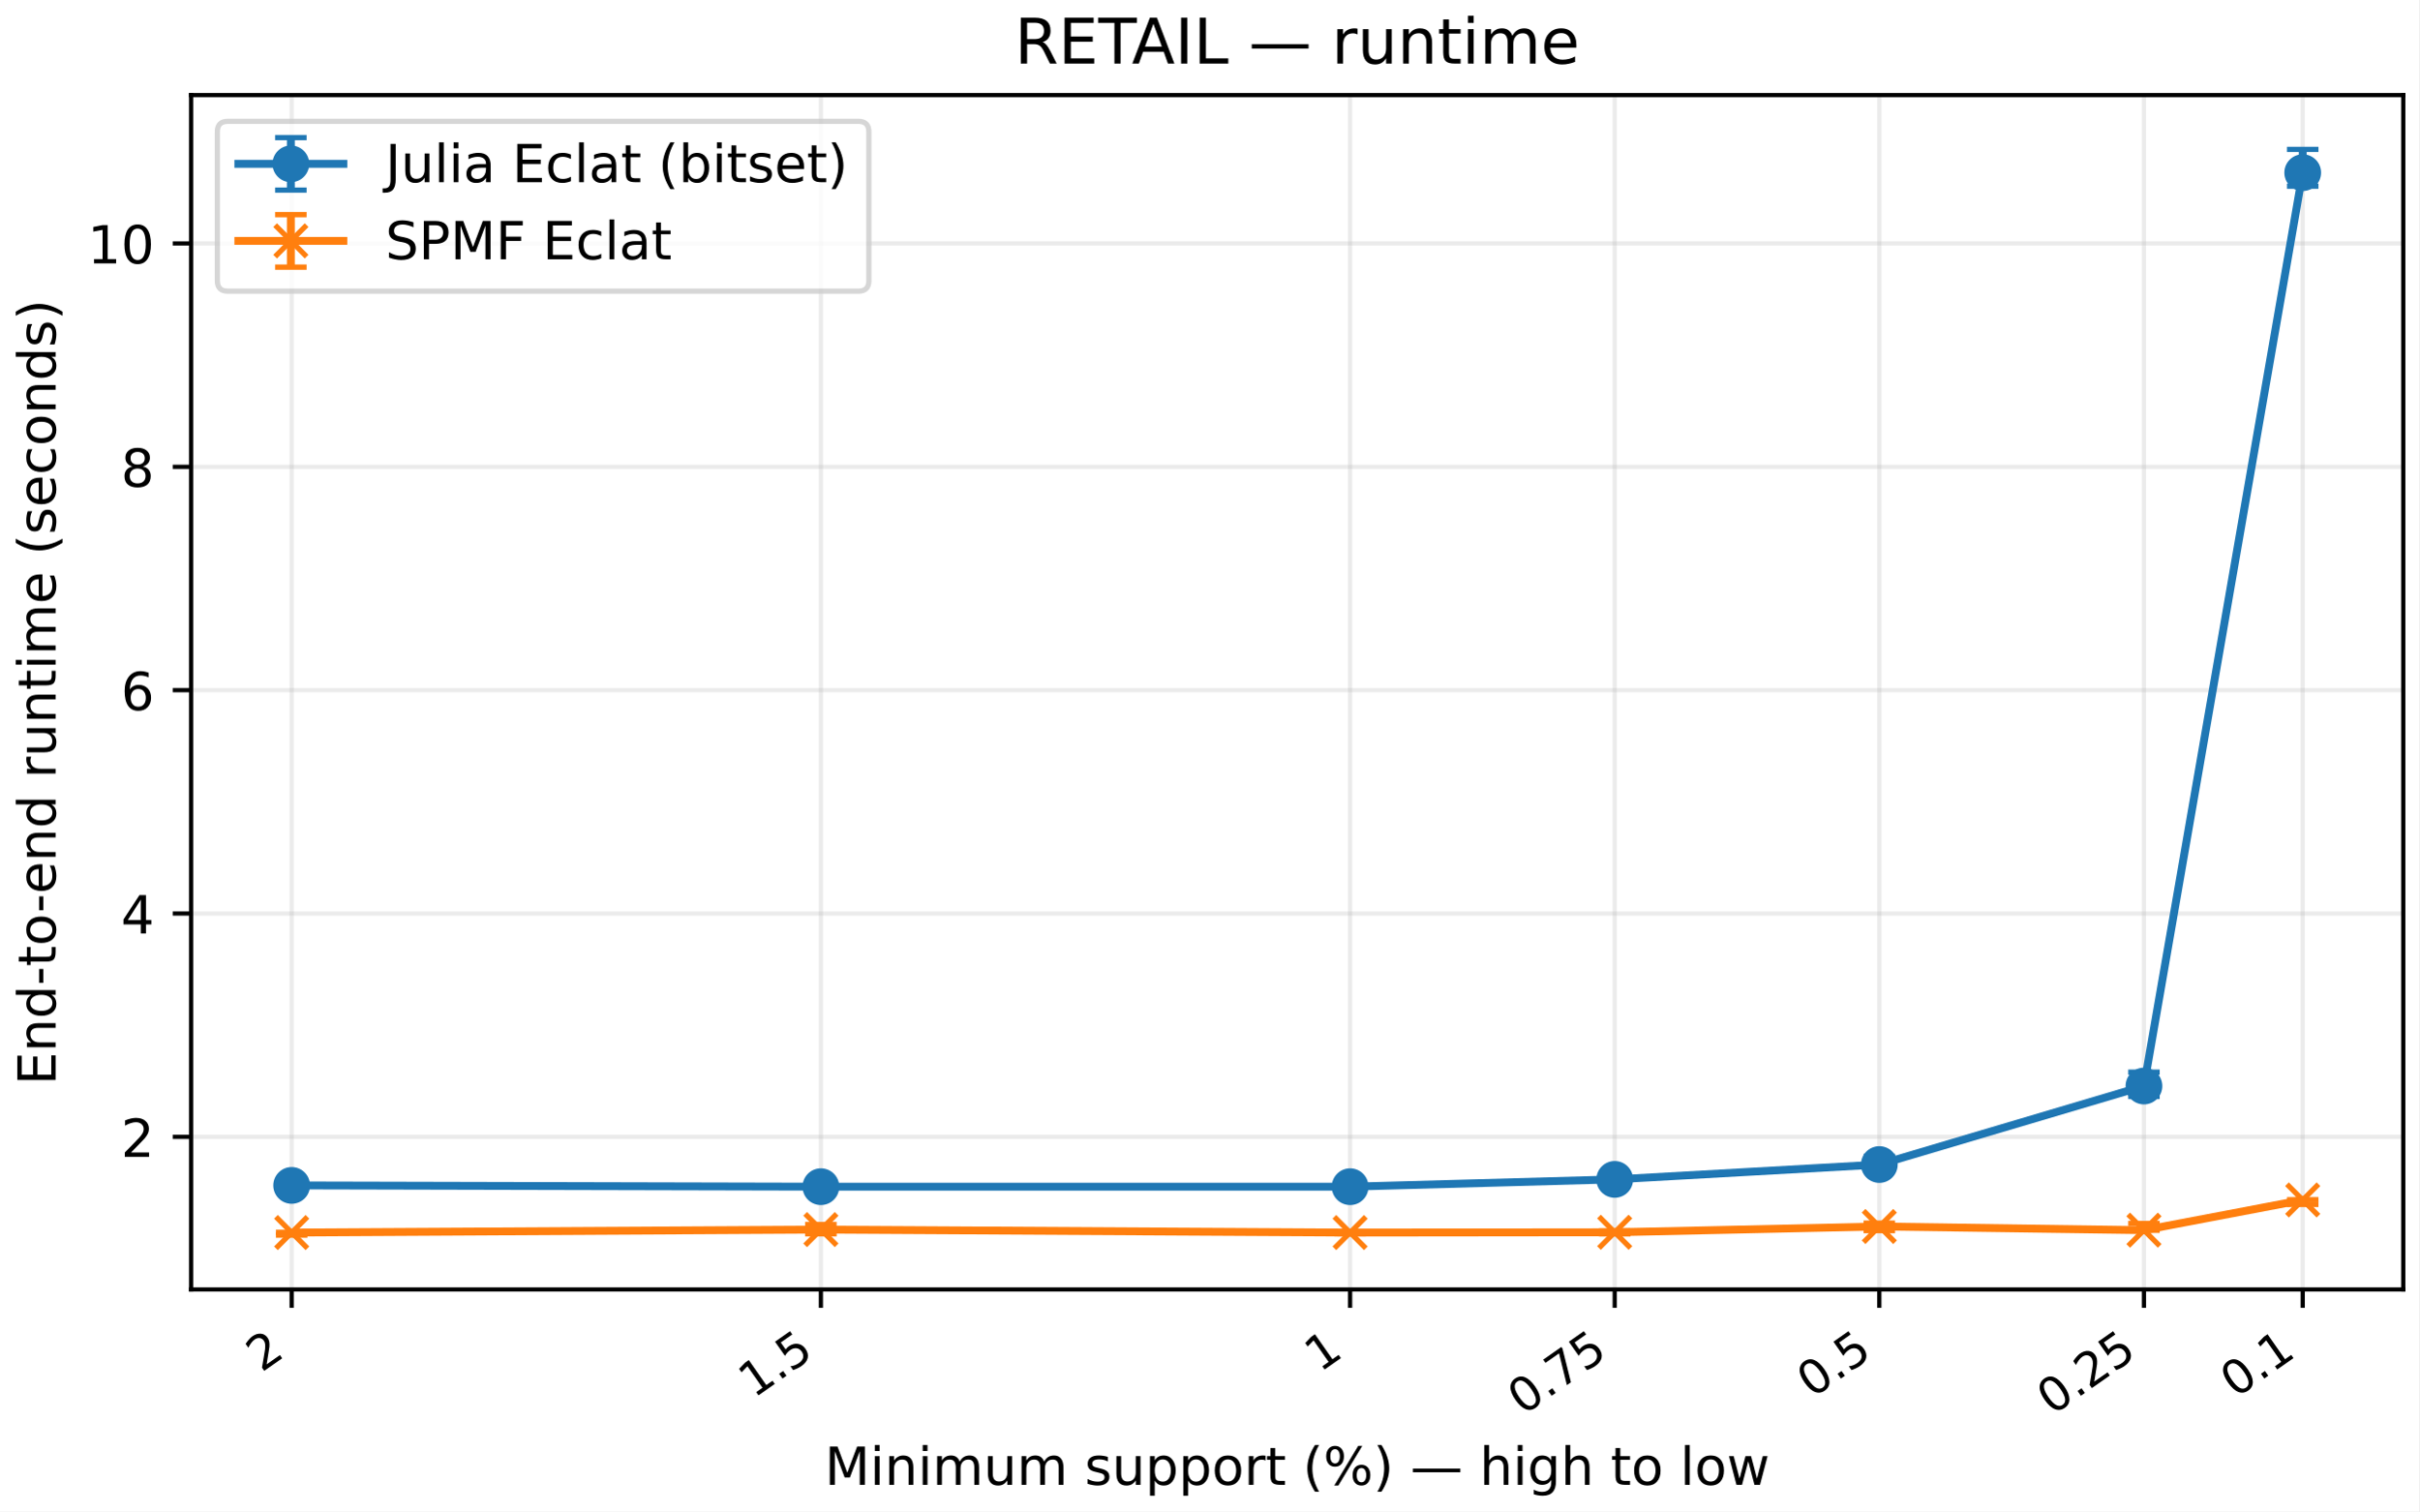
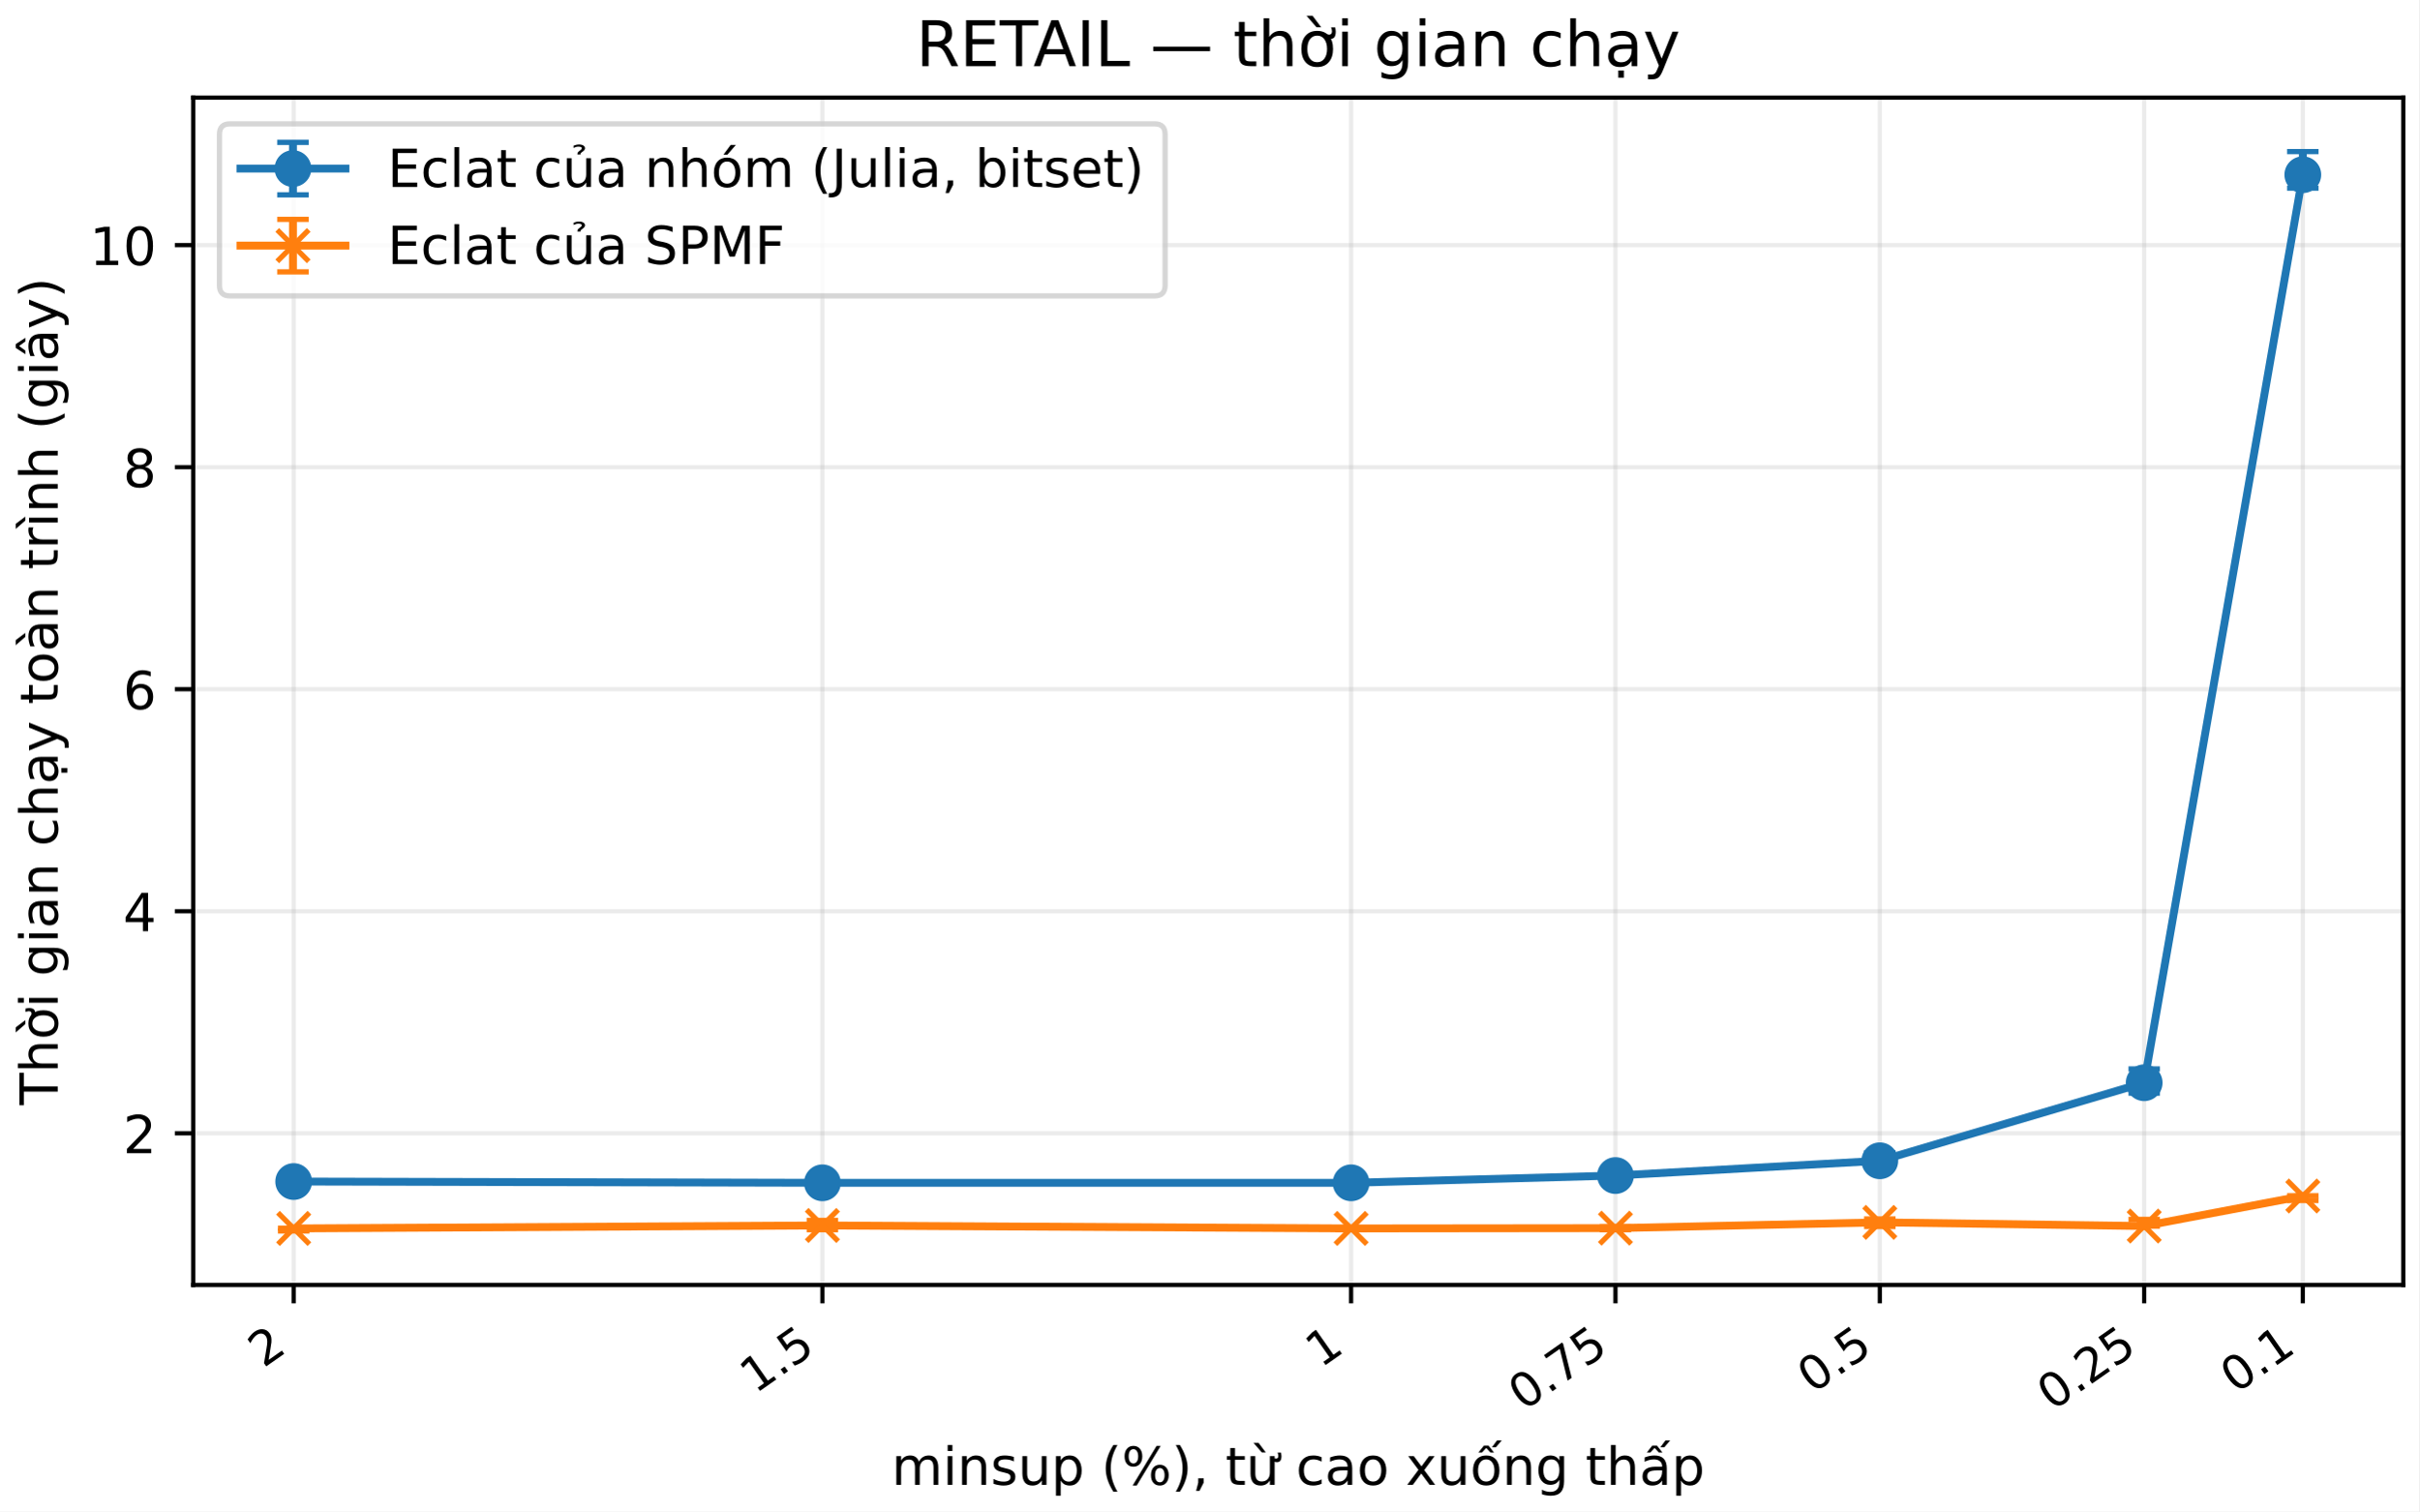
<svg xmlns="http://www.w3.org/2000/svg" xmlns:xlink="http://www.w3.org/1999/xlink" width="460.8pt" height="288pt" viewBox="0 0 460.8 288" version="1.1">
  <defs>
    <style type="text/css">*{stroke-linejoin: round; stroke-linecap: butt}</style>
  </defs>
  <g id="figure_1">
    <g id="patch_1">
      <path d="M 0 288  L 460.8 288  L 460.8 0  L 0 0  z " style="fill: #ffffff" />
    </g>
    <g id="axes_1">
      <g id="patch_2">
-         <path d="M 36.403 245.693  L 457.8 245.693  L 457.8 18.118  L 36.403 18.118  z " style="fill: #ffffff" />
+         <path d="M 36.803 244.84  L 457.8 244.84  L 457.8 18.598  L 36.803 18.598  z " style="fill: #ffffff" />
      </g>
      <g id="matplotlib.axis_1">
        <g id="xtick_1">
          <g id="line2d_1">
-             <path d="M 55.558 245.693  L 55.558 18.118  " clip-path="url(#pd5a21014bc)" style="fill: none; stroke: #b0b0b0; stroke-opacity: 0.25; stroke-width: 0.8; stroke-linecap: square" />
+             <path d="M 55.94 244.84  L 55.94 18.598  " clip-path="url(#p102e1922f5)" style="fill: none; stroke: #b0b0b0; stroke-opacity: 0.25; stroke-width: 0.8; stroke-linecap: square" />
          </g>
          <g id="line2d_2">
            <defs>
-               <path id="m4d11b94f3e" d="M 0 0  L 0 3.5  " style="stroke: #000000; stroke-width: 0.8" />
+               <path id="m21fa4850e8" d="M 0 0  L 0 3.5  " style="stroke: #000000; stroke-width: 0.8" />
            </defs>
            <g>
-               <use xlink:href="#m4d11b94f3e" x="55.558" y="245.693" style="stroke: #000000; stroke-width: 0.8" />
+               <use xlink:href="#m21fa4850e8" x="55.94" y="244.84" style="stroke: #000000; stroke-width: 0.8" />
            </g>
          </g>
          <g id="text_1">
-             <text style="font-size: 9px; font-family: 'DejaVu Sans', 'Bitstream Vera Sans', 'Computer Modern Sans Serif', 'Lucida Grande', 'Verdana', 'Geneva', 'Lucid', 'Arial', 'Helvetica', 'Avant Garde', sans-serif" transform="translate(49.7935 261.5789) rotate(-35)">2</text>
+             <text style="font-size: 9px; font-family: 'DejaVu Sans', 'Bitstream Vera Sans', 'Computer Modern Sans Serif', 'Lucida Grande', 'Verdana', 'Geneva', 'Lucid', 'Arial', 'Helvetica', 'Avant Garde', sans-serif" transform="translate(50.17532 260.7258) rotate(-35)">2</text>
          </g>
        </g>
        <g id="xtick_2">
          <g id="line2d_3">
-             <path d="M 156.37 245.693  L 156.37 18.118  " clip-path="url(#pd5a21014bc)" style="fill: none; stroke: #b0b0b0; stroke-opacity: 0.25; stroke-width: 0.8; stroke-linecap: square" />
+             <path d="M 156.656 244.84  L 156.656 18.598  " clip-path="url(#p102e1922f5)" style="fill: none; stroke: #b0b0b0; stroke-opacity: 0.25; stroke-width: 0.8; stroke-linecap: square" />
          </g>
          <g id="line2d_4">
            <g>
-               <use xlink:href="#m4d11b94f3e" x="156.37" y="245.693" style="stroke: #000000; stroke-width: 0.8" />
+               <use xlink:href="#m21fa4850e8" x="156.656" y="244.84" style="stroke: #000000; stroke-width: 0.8" />
            </g>
          </g>
          <g id="text_2">
-             <text style="font-size: 9px; font-family: 'DejaVu Sans', 'Bitstream Vera Sans', 'Computer Modern Sans Serif', 'Lucida Grande', 'Verdana', 'Geneva', 'Lucid', 'Arial', 'Helvetica', 'Avant Garde', sans-serif" transform="translate(143.5723 266.504) rotate(-35)">1.5</text>
+             <text style="font-size: 9px; font-family: 'DejaVu Sans', 'Bitstream Vera Sans', 'Computer Modern Sans Serif', 'Lucida Grande', 'Verdana', 'Geneva', 'Lucid', 'Arial', 'Helvetica', 'Avant Garde', sans-serif" transform="translate(143.8585 265.6508) rotate(-35)">1.5</text>
          </g>
        </g>
        <g id="xtick_3">
          <g id="line2d_5">
-             <path d="M 257.183 245.693  L 257.183 18.118  " clip-path="url(#pd5a21014bc)" style="fill: none; stroke: #b0b0b0; stroke-opacity: 0.25; stroke-width: 0.8; stroke-linecap: square" />
+             <path d="M 257.373 244.84  L 257.373 18.598  " clip-path="url(#p102e1922f5)" style="fill: none; stroke: #b0b0b0; stroke-opacity: 0.25; stroke-width: 0.8; stroke-linecap: square" />
          </g>
          <g id="line2d_6">
            <g>
-               <use xlink:href="#m4d11b94f3e" x="257.183" y="245.693" style="stroke: #000000; stroke-width: 0.8" />
+               <use xlink:href="#m21fa4850e8" x="257.373" y="244.84" style="stroke: #000000; stroke-width: 0.8" />
            </g>
          </g>
          <g id="text_3">
-             <text style="font-size: 9px; font-family: 'DejaVu Sans', 'Bitstream Vera Sans', 'Computer Modern Sans Serif', 'Lucida Grande', 'Verdana', 'Geneva', 'Lucid', 'Arial', 'Helvetica', 'Avant Garde', sans-serif" transform="translate(251.4186 261.5789) rotate(-35)">1</text>
+             <text style="font-size: 9px; font-family: 'DejaVu Sans', 'Bitstream Vera Sans', 'Computer Modern Sans Serif', 'Lucida Grande', 'Verdana', 'Geneva', 'Lucid', 'Arial', 'Helvetica', 'Avant Garde', sans-serif" transform="translate(251.609 260.7258) rotate(-35)">1</text>
          </g>
        </g>
        <g id="xtick_4">
          <g id="line2d_7">
-             <path d="M 307.589 245.693  L 307.589 18.118  " clip-path="url(#pd5a21014bc)" style="fill: none; stroke: #b0b0b0; stroke-opacity: 0.25; stroke-width: 0.8; stroke-linecap: square" />
+             <path d="M 307.732 244.84  L 307.732 18.598  " clip-path="url(#p102e1922f5)" style="fill: none; stroke: #b0b0b0; stroke-opacity: 0.25; stroke-width: 0.8; stroke-linecap: square" />
          </g>
          <g id="line2d_8">
            <g>
-               <use xlink:href="#m4d11b94f3e" x="307.589" y="245.693" style="stroke: #000000; stroke-width: 0.8" />
+               <use xlink:href="#m21fa4850e8" x="307.732" y="244.84" style="stroke: #000000; stroke-width: 0.8" />
            </g>
          </g>
          <g id="text_4">
-             <text style="font-size: 9px; font-family: 'DejaVu Sans', 'Bitstream Vera Sans', 'Computer Modern Sans Serif', 'Lucida Grande', 'Verdana', 'Geneva', 'Lucid', 'Arial', 'Helvetica', 'Avant Garde', sans-serif" transform="translate(290.1005 269.7884) rotate(-35)">0.75</text>
+             <text style="font-size: 9px; font-family: 'DejaVu Sans', 'Bitstream Vera Sans', 'Computer Modern Sans Serif', 'Lucida Grande', 'Verdana', 'Geneva', 'Lucid', 'Arial', 'Helvetica', 'Avant Garde', sans-serif" transform="translate(290.2431 268.9353) rotate(-35)">0.75</text>
          </g>
        </g>
        <g id="xtick_5">
          <g id="line2d_9">
-             <path d="M 357.995 245.693  L 357.995 18.118  " clip-path="url(#pd5a21014bc)" style="fill: none; stroke: #b0b0b0; stroke-opacity: 0.25; stroke-width: 0.8; stroke-linecap: square" />
+             <path d="M 358.09 244.84  L 358.09 18.598  " clip-path="url(#p102e1922f5)" style="fill: none; stroke: #b0b0b0; stroke-opacity: 0.25; stroke-width: 0.8; stroke-linecap: square" />
          </g>
          <g id="line2d_10">
            <g>
-               <use xlink:href="#m4d11b94f3e" x="357.995" y="245.693" style="stroke: #000000; stroke-width: 0.8" />
+               <use xlink:href="#m21fa4850e8" x="358.09" y="244.84" style="stroke: #000000; stroke-width: 0.8" />
            </g>
          </g>
          <g id="text_5">
-             <text style="font-size: 9px; font-family: 'DejaVu Sans', 'Bitstream Vera Sans', 'Computer Modern Sans Serif', 'Lucida Grande', 'Verdana', 'Geneva', 'Lucid', 'Arial', 'Helvetica', 'Avant Garde', sans-serif" transform="translate(345.1974 266.504) rotate(-35)">0.5</text>
+             <text style="font-size: 9px; font-family: 'DejaVu Sans', 'Bitstream Vera Sans', 'Computer Modern Sans Serif', 'Lucida Grande', 'Verdana', 'Geneva', 'Lucid', 'Arial', 'Helvetica', 'Avant Garde', sans-serif" transform="translate(345.2921 265.6508) rotate(-35)">0.5</text>
          </g>
        </g>
        <g id="xtick_6">
          <g id="line2d_11">
-             <path d="M 408.402 245.693  L 408.402 18.118  " clip-path="url(#pd5a21014bc)" style="fill: none; stroke: #b0b0b0; stroke-opacity: 0.25; stroke-width: 0.8; stroke-linecap: square" />
+             <path d="M 408.449 244.84  L 408.449 18.598  " clip-path="url(#p102e1922f5)" style="fill: none; stroke: #b0b0b0; stroke-opacity: 0.25; stroke-width: 0.8; stroke-linecap: square" />
          </g>
          <g id="line2d_12">
            <g>
-               <use xlink:href="#m4d11b94f3e" x="408.402" y="245.693" style="stroke: #000000; stroke-width: 0.8" />
+               <use xlink:href="#m21fa4850e8" x="408.449" y="244.84" style="stroke: #000000; stroke-width: 0.8" />
            </g>
          </g>
          <g id="text_6">
-             <text style="font-size: 9px; font-family: 'DejaVu Sans', 'Bitstream Vera Sans', 'Computer Modern Sans Serif', 'Lucida Grande', 'Verdana', 'Geneva', 'Lucid', 'Arial', 'Helvetica', 'Avant Garde', sans-serif" transform="translate(390.913 269.7884) rotate(-35)">0.25</text>
+             <text style="font-size: 9px; font-family: 'DejaVu Sans', 'Bitstream Vera Sans', 'Computer Modern Sans Serif', 'Lucida Grande', 'Verdana', 'Geneva', 'Lucid', 'Arial', 'Helvetica', 'Avant Garde', sans-serif" transform="translate(390.9599 268.9353) rotate(-35)">0.25</text>
          </g>
        </g>
        <g id="xtick_7">
          <g id="line2d_13">
-             <path d="M 438.645 245.693  L 438.645 18.118  " clip-path="url(#pd5a21014bc)" style="fill: none; stroke: #b0b0b0; stroke-opacity: 0.25; stroke-width: 0.8; stroke-linecap: square" />
+             <path d="M 438.664 244.84  L 438.664 18.598  " clip-path="url(#p102e1922f5)" style="fill: none; stroke: #b0b0b0; stroke-opacity: 0.25; stroke-width: 0.8; stroke-linecap: square" />
          </g>
          <g id="line2d_14">
            <g>
-               <use xlink:href="#m4d11b94f3e" x="438.645" y="245.693" style="stroke: #000000; stroke-width: 0.8" />
+               <use xlink:href="#m21fa4850e8" x="438.664" y="244.84" style="stroke: #000000; stroke-width: 0.8" />
            </g>
          </g>
          <g id="text_7">
-             <text style="font-size: 9px; font-family: 'DejaVu Sans', 'Bitstream Vera Sans', 'Computer Modern Sans Serif', 'Lucida Grande', 'Verdana', 'Geneva', 'Lucid', 'Arial', 'Helvetica', 'Avant Garde', sans-serif" transform="translate(425.8474 266.504) rotate(-35)">0.1</text>
+             <text style="font-size: 9px; font-family: 'DejaVu Sans', 'Bitstream Vera Sans', 'Computer Modern Sans Serif', 'Lucida Grande', 'Verdana', 'Geneva', 'Lucid', 'Arial', 'Helvetica', 'Avant Garde', sans-serif" transform="translate(425.8656 265.6508) rotate(-35)">0.1</text>
          </g>
        </g>
        <g id="text_8">
-           <text style="font-size: 10px; font-family: 'DejaVu Sans', 'Bitstream Vera Sans', 'Computer Modern Sans Serif', 'Lucida Grande', 'Verdana', 'Geneva', 'Lucid', 'Arial', 'Helvetica', 'Avant Garde', sans-serif; text-anchor: middle" x="247.102" y="282.92" transform="rotate(-0 247.1016 282.9201)">Minimum support (%) — high to low</text>
+           <text style="font-size: 10px; font-family: 'DejaVu Sans', 'Bitstream Vera Sans', 'Computer Modern Sans Serif', 'Lucida Grande', 'Verdana', 'Geneva', 'Lucid', 'Arial', 'Helvetica', 'Avant Garde', sans-serif; text-anchor: middle" x="247.302" y="282.92" transform="rotate(-0 247.3016 282.9201)">minsup (%), từ cao xuống thấp</text>
        </g>
      </g>
      <g id="matplotlib.axis_2">
        <g id="ytick_1">
          <g id="line2d_15">
-             <path d="M 36.403 216.622  L 457.8 216.622  " clip-path="url(#pd5a21014bc)" style="fill: none; stroke: #b0b0b0; stroke-opacity: 0.25; stroke-width: 0.8; stroke-linecap: square" />
+             <path d="M 36.803 215.939  L 457.8 215.939  " clip-path="url(#p102e1922f5)" style="fill: none; stroke: #b0b0b0; stroke-opacity: 0.25; stroke-width: 0.8; stroke-linecap: square" />
          </g>
          <g id="line2d_16">
            <defs>
-               <path id="m36535c1774" d="M 0 0  L -3.5 0  " style="stroke: #000000; stroke-width: 0.8" />
+               <path id="m4833576358" d="M 0 0  L -3.5 0  " style="stroke: #000000; stroke-width: 0.8" />
            </defs>
            <g>
-               <use xlink:href="#m36535c1774" x="36.403" y="216.622" style="stroke: #000000; stroke-width: 0.8" />
+               <use xlink:href="#m4833576358" x="36.803" y="215.939" style="stroke: #000000; stroke-width: 0.8" />
            </g>
          </g>
          <g id="text_9">
-             <text style="font-size: 10px; font-family: 'DejaVu Sans', 'Bitstream Vera Sans', 'Computer Modern Sans Serif', 'Lucida Grande', 'Verdana', 'Geneva', 'Lucid', 'Arial', 'Helvetica', 'Avant Garde', sans-serif; text-anchor: end" x="29.403" y="220.421" transform="rotate(-0 29.40337 220.4214)">2</text>
+             <text style="font-size: 10px; font-family: 'DejaVu Sans', 'Bitstream Vera Sans', 'Computer Modern Sans Serif', 'Lucida Grande', 'Verdana', 'Geneva', 'Lucid', 'Arial', 'Helvetica', 'Avant Garde', sans-serif; text-anchor: end" x="29.803" y="219.739" transform="rotate(-0 29.80336 219.7386)">2</text>
          </g>
        </g>
        <g id="ytick_2">
          <g id="line2d_17">
-             <path d="M 36.403 174.063  L 457.8 174.063  " clip-path="url(#pd5a21014bc)" style="fill: none; stroke: #b0b0b0; stroke-opacity: 0.25; stroke-width: 0.8; stroke-linecap: square" />
+             <path d="M 36.803 173.629  L 457.8 173.629  " clip-path="url(#p102e1922f5)" style="fill: none; stroke: #b0b0b0; stroke-opacity: 0.25; stroke-width: 0.8; stroke-linecap: square" />
          </g>
          <g id="line2d_18">
            <g>
-               <use xlink:href="#m36535c1774" x="36.403" y="174.063" style="stroke: #000000; stroke-width: 0.8" />
+               <use xlink:href="#m4833576358" x="36.803" y="173.629" style="stroke: #000000; stroke-width: 0.8" />
            </g>
          </g>
          <g id="text_10">
-             <text style="font-size: 10px; font-family: 'DejaVu Sans', 'Bitstream Vera Sans', 'Computer Modern Sans Serif', 'Lucida Grande', 'Verdana', 'Geneva', 'Lucid', 'Arial', 'Helvetica', 'Avant Garde', sans-serif; text-anchor: end" x="29.403" y="177.862" transform="rotate(-0 29.40337 177.8622)">4</text>
+             <text style="font-size: 10px; font-family: 'DejaVu Sans', 'Bitstream Vera Sans', 'Computer Modern Sans Serif', 'Lucida Grande', 'Verdana', 'Geneva', 'Lucid', 'Arial', 'Helvetica', 'Avant Garde', sans-serif; text-anchor: end" x="29.803" y="177.429" transform="rotate(-0 29.80336 177.4287)">4</text>
          </g>
        </g>
        <g id="ytick_3">
          <g id="line2d_19">
-             <path d="M 36.403 131.504  L 457.8 131.504  " clip-path="url(#pd5a21014bc)" style="fill: none; stroke: #b0b0b0; stroke-opacity: 0.25; stroke-width: 0.8; stroke-linecap: square" />
+             <path d="M 36.803 131.32  L 457.8 131.32  " clip-path="url(#p102e1922f5)" style="fill: none; stroke: #b0b0b0; stroke-opacity: 0.25; stroke-width: 0.8; stroke-linecap: square" />
          </g>
          <g id="line2d_20">
            <g>
-               <use xlink:href="#m36535c1774" x="36.403" y="131.504" style="stroke: #000000; stroke-width: 0.8" />
+               <use xlink:href="#m4833576358" x="36.803" y="131.32" style="stroke: #000000; stroke-width: 0.8" />
            </g>
          </g>
          <g id="text_11">
-             <text style="font-size: 10px; font-family: 'DejaVu Sans', 'Bitstream Vera Sans', 'Computer Modern Sans Serif', 'Lucida Grande', 'Verdana', 'Geneva', 'Lucid', 'Arial', 'Helvetica', 'Avant Garde', sans-serif; text-anchor: end" x="29.403" y="135.303" transform="rotate(-0 29.40337 135.303)">6</text>
+             <text style="font-size: 10px; font-family: 'DejaVu Sans', 'Bitstream Vera Sans', 'Computer Modern Sans Serif', 'Lucida Grande', 'Verdana', 'Geneva', 'Lucid', 'Arial', 'Helvetica', 'Avant Garde', sans-serif; text-anchor: end" x="29.803" y="135.119" transform="rotate(-0 29.80336 135.1188)">6</text>
          </g>
        </g>
        <g id="ytick_4">
          <g id="line2d_21">
-             <path d="M 36.403 88.945  L 457.8 88.945  " clip-path="url(#pd5a21014bc)" style="fill: none; stroke: #b0b0b0; stroke-opacity: 0.25; stroke-width: 0.8; stroke-linecap: square" />
+             <path d="M 36.803 89.01  L 457.8 89.01  " clip-path="url(#p102e1922f5)" style="fill: none; stroke: #b0b0b0; stroke-opacity: 0.25; stroke-width: 0.8; stroke-linecap: square" />
          </g>
          <g id="line2d_22">
            <g>
-               <use xlink:href="#m36535c1774" x="36.403" y="88.945" style="stroke: #000000; stroke-width: 0.8" />
+               <use xlink:href="#m4833576358" x="36.803" y="89.01" style="stroke: #000000; stroke-width: 0.8" />
            </g>
          </g>
          <g id="text_12">
-             <text style="font-size: 10px; font-family: 'DejaVu Sans', 'Bitstream Vera Sans', 'Computer Modern Sans Serif', 'Lucida Grande', 'Verdana', 'Geneva', 'Lucid', 'Arial', 'Helvetica', 'Avant Garde', sans-serif; text-anchor: end" x="29.403" y="92.744" transform="rotate(-0 29.40337 92.74382)">8</text>
+             <text style="font-size: 10px; font-family: 'DejaVu Sans', 'Bitstream Vera Sans', 'Computer Modern Sans Serif', 'Lucida Grande', 'Verdana', 'Geneva', 'Lucid', 'Arial', 'Helvetica', 'Avant Garde', sans-serif; text-anchor: end" x="29.803" y="92.809" transform="rotate(-0 29.80336 92.80892)">8</text>
          </g>
        </g>
        <g id="ytick_5">
          <g id="line2d_23">
-             <path d="M 36.403 46.385  L 457.8 46.385  " clip-path="url(#pd5a21014bc)" style="fill: none; stroke: #b0b0b0; stroke-opacity: 0.25; stroke-width: 0.8; stroke-linecap: square" />
+             <path d="M 36.803 46.7  L 457.8 46.7  " clip-path="url(#p102e1922f5)" style="fill: none; stroke: #b0b0b0; stroke-opacity: 0.25; stroke-width: 0.8; stroke-linecap: square" />
          </g>
          <g id="line2d_24">
            <g>
-               <use xlink:href="#m36535c1774" x="36.403" y="46.385" style="stroke: #000000; stroke-width: 0.8" />
+               <use xlink:href="#m4833576358" x="36.803" y="46.7" style="stroke: #000000; stroke-width: 0.8" />
            </g>
          </g>
          <g id="text_13">
-             <text style="font-size: 10px; font-family: 'DejaVu Sans', 'Bitstream Vera Sans', 'Computer Modern Sans Serif', 'Lucida Grande', 'Verdana', 'Geneva', 'Lucid', 'Arial', 'Helvetica', 'Avant Garde', sans-serif; text-anchor: end" x="29.403" y="50.185" transform="rotate(-0 29.40337 50.18461)">10</text>
+             <text style="font-size: 10px; font-family: 'DejaVu Sans', 'Bitstream Vera Sans', 'Computer Modern Sans Serif', 'Lucida Grande', 'Verdana', 'Geneva', 'Lucid', 'Arial', 'Helvetica', 'Avant Garde', sans-serif; text-anchor: end" x="29.803" y="50.499" transform="rotate(-0 29.80336 50.49902)">10</text>
          </g>
        </g>
        <g id="text_14">
-           <text style="font-size: 10px; font-family: 'DejaVu Sans', 'Bitstream Vera Sans', 'Computer Modern Sans Serif', 'Lucida Grande', 'Verdana', 'Geneva', 'Lucid', 'Arial', 'Helvetica', 'Avant Garde', sans-serif; text-anchor: middle" x="10.599" y="131.905" transform="rotate(-90 10.59868 131.9055)">End-to-end runtime (seconds)</text>
+           <text style="font-size: 10px; font-family: 'DejaVu Sans', 'Bitstream Vera Sans', 'Computer Modern Sans Serif', 'Lucida Grande', 'Verdana', 'Geneva', 'Lucid', 'Arial', 'Helvetica', 'Avant Garde', sans-serif; text-anchor: middle" x="10.999" y="131.719" transform="rotate(-90 10.99868 131.7189)">Thời gian chạy toàn trình (giây)</text>
        </g>
      </g>
      <g id="LineCollection_1">
-         <path d="M 55.558 226.695  L 55.558 225.575  " clip-path="url(#pd5a21014bc)" style="fill: none; stroke: #1f77b4; stroke-width: 1.5" />
-         <path d="M 156.37 226.471  L 156.37 225.008  " clip-path="url(#pd5a21014bc)" style="fill: none; stroke: #1f77b4; stroke-width: 1.5" />
-         <path d="M 257.183 226.323  L 257.183 225.533  " clip-path="url(#pd5a21014bc)" style="fill: none; stroke: #1f77b4; stroke-width: 1.5" />
-         <path d="M 307.589 225.186  L 307.589 224.248  " clip-path="url(#pd5a21014bc)" style="fill: none; stroke: #1f77b4; stroke-width: 1.5" />
-         <path d="M 357.995 222.503  L 357.995 220.342  " clip-path="url(#pd5a21014bc)" style="fill: none; stroke: #1f77b4; stroke-width: 1.5" />
-         <path d="M 408.402 208.927  L 408.402 204.287  " clip-path="url(#pd5a21014bc)" style="fill: none; stroke: #1f77b4; stroke-width: 1.5" />
-         <path d="M 438.645 35.474  L 438.645 28.463  " clip-path="url(#pd5a21014bc)" style="fill: none; stroke: #1f77b4; stroke-width: 1.5" />
+         <path d="M 55.94 225.954  L 55.94 224.839  " clip-path="url(#p102e1922f5)" style="fill: none; stroke: #1f77b4; stroke-width: 1.5" />
+         <path d="M 156.656 225.73  L 156.656 224.276  " clip-path="url(#p102e1922f5)" style="fill: none; stroke: #1f77b4; stroke-width: 1.5" />
+         <path d="M 257.373 225.583  L 257.373 224.798  " clip-path="url(#p102e1922f5)" style="fill: none; stroke: #1f77b4; stroke-width: 1.5" />
+         <path d="M 307.732 224.453  L 307.732 223.521  " clip-path="url(#p102e1922f5)" style="fill: none; stroke: #1f77b4; stroke-width: 1.5" />
+         <path d="M 358.09 221.786  L 358.09 219.638  " clip-path="url(#p102e1922f5)" style="fill: none; stroke: #1f77b4; stroke-width: 1.5" />
+         <path d="M 408.449 208.289  L 408.449 203.676  " clip-path="url(#p102e1922f5)" style="fill: none; stroke: #1f77b4; stroke-width: 1.5" />
+         <path d="M 438.664 35.852  L 438.664 28.882  " clip-path="url(#p102e1922f5)" style="fill: none; stroke: #1f77b4; stroke-width: 1.5" />
      </g>
      <g id="line2d_25">
        <defs>
-           <path id="m3210655177" d="M 3 0  L -3 -0  " style="stroke: #1f77b4" />
+           <path id="m0a9a6e9587" d="M 3 0  L -3 -0  " style="stroke: #1f77b4" />
        </defs>
-         <g clip-path="url(#pd5a21014bc)">
-           <use xlink:href="#m3210655177" x="55.558" y="226.695" style="fill: #1f77b4; stroke: #1f77b4" />
-           <use xlink:href="#m3210655177" x="156.37" y="226.471" style="fill: #1f77b4; stroke: #1f77b4" />
-           <use xlink:href="#m3210655177" x="257.183" y="226.323" style="fill: #1f77b4; stroke: #1f77b4" />
-           <use xlink:href="#m3210655177" x="307.589" y="225.186" style="fill: #1f77b4; stroke: #1f77b4" />
-           <use xlink:href="#m3210655177" x="357.995" y="222.503" style="fill: #1f77b4; stroke: #1f77b4" />
-           <use xlink:href="#m3210655177" x="408.402" y="208.927" style="fill: #1f77b4; stroke: #1f77b4" />
-           <use xlink:href="#m3210655177" x="438.645" y="35.474" style="fill: #1f77b4; stroke: #1f77b4" />
+         <g clip-path="url(#p102e1922f5)">
+           <use xlink:href="#m0a9a6e9587" x="55.94" y="225.954" style="fill: #1f77b4; stroke: #1f77b4" />
+           <use xlink:href="#m0a9a6e9587" x="156.656" y="225.73" style="fill: #1f77b4; stroke: #1f77b4" />
+           <use xlink:href="#m0a9a6e9587" x="257.373" y="225.583" style="fill: #1f77b4; stroke: #1f77b4" />
+           <use xlink:href="#m0a9a6e9587" x="307.732" y="224.453" style="fill: #1f77b4; stroke: #1f77b4" />
+           <use xlink:href="#m0a9a6e9587" x="358.09" y="221.786" style="fill: #1f77b4; stroke: #1f77b4" />
+           <use xlink:href="#m0a9a6e9587" x="408.449" y="208.289" style="fill: #1f77b4; stroke: #1f77b4" />
+           <use xlink:href="#m0a9a6e9587" x="438.664" y="35.852" style="fill: #1f77b4; stroke: #1f77b4" />
        </g>
      </g>
      <g id="line2d_26">
-         <g clip-path="url(#pd5a21014bc)">
-           <use xlink:href="#m3210655177" x="55.558" y="225.575" style="fill: #1f77b4; stroke: #1f77b4" />
-           <use xlink:href="#m3210655177" x="156.37" y="225.008" style="fill: #1f77b4; stroke: #1f77b4" />
-           <use xlink:href="#m3210655177" x="257.183" y="225.533" style="fill: #1f77b4; stroke: #1f77b4" />
-           <use xlink:href="#m3210655177" x="307.589" y="224.248" style="fill: #1f77b4; stroke: #1f77b4" />
-           <use xlink:href="#m3210655177" x="357.995" y="220.342" style="fill: #1f77b4; stroke: #1f77b4" />
-           <use xlink:href="#m3210655177" x="408.402" y="204.287" style="fill: #1f77b4; stroke: #1f77b4" />
-           <use xlink:href="#m3210655177" x="438.645" y="28.463" style="fill: #1f77b4; stroke: #1f77b4" />
+         <g clip-path="url(#p102e1922f5)">
+           <use xlink:href="#m0a9a6e9587" x="55.94" y="224.839" style="fill: #1f77b4; stroke: #1f77b4" />
+           <use xlink:href="#m0a9a6e9587" x="156.656" y="224.276" style="fill: #1f77b4; stroke: #1f77b4" />
+           <use xlink:href="#m0a9a6e9587" x="257.373" y="224.798" style="fill: #1f77b4; stroke: #1f77b4" />
+           <use xlink:href="#m0a9a6e9587" x="307.732" y="223.521" style="fill: #1f77b4; stroke: #1f77b4" />
+           <use xlink:href="#m0a9a6e9587" x="358.09" y="219.638" style="fill: #1f77b4; stroke: #1f77b4" />
+           <use xlink:href="#m0a9a6e9587" x="408.449" y="203.676" style="fill: #1f77b4; stroke: #1f77b4" />
+           <use xlink:href="#m0a9a6e9587" x="438.664" y="28.882" style="fill: #1f77b4; stroke: #1f77b4" />
        </g>
      </g>
      <g id="LineCollection_2">
-         <path d="M 55.558 235.348  L 55.558 234.811  " clip-path="url(#pd5a21014bc)" style="fill: none; stroke: #ff7f0e; stroke-width: 1.5" />
-         <path d="M 156.37 235.104  L 156.37 233.318  " clip-path="url(#pd5a21014bc)" style="fill: none; stroke: #ff7f0e; stroke-width: 1.5" />
-         <path d="M 257.183 235.086  L 257.183 234.783  " clip-path="url(#pd5a21014bc)" style="fill: none; stroke: #ff7f0e; stroke-width: 1.5" />
-         <path d="M 307.589 235.108  L 307.589 234.533  " clip-path="url(#pd5a21014bc)" style="fill: none; stroke: #ff7f0e; stroke-width: 1.5" />
-         <path d="M 357.995 234.488  L 357.995 233.048  " clip-path="url(#pd5a21014bc)" style="fill: none; stroke: #ff7f0e; stroke-width: 1.5" />
-         <path d="M 408.402 234.421  L 408.402 233.121  " clip-path="url(#pd5a21014bc)" style="fill: none; stroke: #ff7f0e; stroke-width: 1.5" />
-         <path d="M 438.645 229.498  L 438.645 228.594  " clip-path="url(#pd5a21014bc)" style="fill: none; stroke: #ff7f0e; stroke-width: 1.5" />
+         <path d="M 55.94 234.556  L 55.94 234.022  " clip-path="url(#p102e1922f5)" style="fill: none; stroke: #ff7f0e; stroke-width: 1.5" />
+         <path d="M 156.656 234.313  L 156.656 232.537  " clip-path="url(#p102e1922f5)" style="fill: none; stroke: #ff7f0e; stroke-width: 1.5" />
+         <path d="M 257.373 234.295  L 257.373 233.994  " clip-path="url(#p102e1922f5)" style="fill: none; stroke: #ff7f0e; stroke-width: 1.5" />
+         <path d="M 307.732 234.317  L 307.732 233.745  " clip-path="url(#p102e1922f5)" style="fill: none; stroke: #ff7f0e; stroke-width: 1.5" />
+         <path d="M 358.09 233.7  L 358.09 232.268  " clip-path="url(#p102e1922f5)" style="fill: none; stroke: #ff7f0e; stroke-width: 1.5" />
+         <path d="M 408.449 233.634  L 408.449 232.341  " clip-path="url(#p102e1922f5)" style="fill: none; stroke: #ff7f0e; stroke-width: 1.5" />
+         <path d="M 438.664 228.74  L 438.664 227.841  " clip-path="url(#p102e1922f5)" style="fill: none; stroke: #ff7f0e; stroke-width: 1.5" />
      </g>
      <g id="line2d_27">
        <defs>
-           <path id="m0effc2b811" d="M 3 0  L -3 -0  " style="stroke: #ff7f0e" />
+           <path id="m4d79b5615f" d="M 3 0  L -3 -0  " style="stroke: #ff7f0e" />
        </defs>
-         <g clip-path="url(#pd5a21014bc)">
-           <use xlink:href="#m0effc2b811" x="55.558" y="235.348" style="fill: #ff7f0e; stroke: #ff7f0e" />
-           <use xlink:href="#m0effc2b811" x="156.37" y="235.104" style="fill: #ff7f0e; stroke: #ff7f0e" />
-           <use xlink:href="#m0effc2b811" x="257.183" y="235.086" style="fill: #ff7f0e; stroke: #ff7f0e" />
-           <use xlink:href="#m0effc2b811" x="307.589" y="235.108" style="fill: #ff7f0e; stroke: #ff7f0e" />
-           <use xlink:href="#m0effc2b811" x="357.995" y="234.488" style="fill: #ff7f0e; stroke: #ff7f0e" />
-           <use xlink:href="#m0effc2b811" x="408.402" y="234.421" style="fill: #ff7f0e; stroke: #ff7f0e" />
-           <use xlink:href="#m0effc2b811" x="438.645" y="229.498" style="fill: #ff7f0e; stroke: #ff7f0e" />
+         <g clip-path="url(#p102e1922f5)">
+           <use xlink:href="#m4d79b5615f" x="55.94" y="234.556" style="fill: #ff7f0e; stroke: #ff7f0e" />
+           <use xlink:href="#m4d79b5615f" x="156.656" y="234.313" style="fill: #ff7f0e; stroke: #ff7f0e" />
+           <use xlink:href="#m4d79b5615f" x="257.373" y="234.295" style="fill: #ff7f0e; stroke: #ff7f0e" />
+           <use xlink:href="#m4d79b5615f" x="307.732" y="234.317" style="fill: #ff7f0e; stroke: #ff7f0e" />
+           <use xlink:href="#m4d79b5615f" x="358.09" y="233.7" style="fill: #ff7f0e; stroke: #ff7f0e" />
+           <use xlink:href="#m4d79b5615f" x="408.449" y="233.634" style="fill: #ff7f0e; stroke: #ff7f0e" />
+           <use xlink:href="#m4d79b5615f" x="438.664" y="228.74" style="fill: #ff7f0e; stroke: #ff7f0e" />
        </g>
      </g>
      <g id="line2d_28">
-         <g clip-path="url(#pd5a21014bc)">
-           <use xlink:href="#m0effc2b811" x="55.558" y="234.811" style="fill: #ff7f0e; stroke: #ff7f0e" />
-           <use xlink:href="#m0effc2b811" x="156.37" y="233.318" style="fill: #ff7f0e; stroke: #ff7f0e" />
-           <use xlink:href="#m0effc2b811" x="257.183" y="234.783" style="fill: #ff7f0e; stroke: #ff7f0e" />
-           <use xlink:href="#m0effc2b811" x="307.589" y="234.533" style="fill: #ff7f0e; stroke: #ff7f0e" />
-           <use xlink:href="#m0effc2b811" x="357.995" y="233.048" style="fill: #ff7f0e; stroke: #ff7f0e" />
-           <use xlink:href="#m0effc2b811" x="408.402" y="233.121" style="fill: #ff7f0e; stroke: #ff7f0e" />
-           <use xlink:href="#m0effc2b811" x="438.645" y="228.594" style="fill: #ff7f0e; stroke: #ff7f0e" />
+         <g clip-path="url(#p102e1922f5)">
+           <use xlink:href="#m4d79b5615f" x="55.94" y="234.022" style="fill: #ff7f0e; stroke: #ff7f0e" />
+           <use xlink:href="#m4d79b5615f" x="156.656" y="232.537" style="fill: #ff7f0e; stroke: #ff7f0e" />
+           <use xlink:href="#m4d79b5615f" x="257.373" y="233.994" style="fill: #ff7f0e; stroke: #ff7f0e" />
+           <use xlink:href="#m4d79b5615f" x="307.732" y="233.745" style="fill: #ff7f0e; stroke: #ff7f0e" />
+           <use xlink:href="#m4d79b5615f" x="358.09" y="232.268" style="fill: #ff7f0e; stroke: #ff7f0e" />
+           <use xlink:href="#m4d79b5615f" x="408.449" y="232.341" style="fill: #ff7f0e; stroke: #ff7f0e" />
+           <use xlink:href="#m4d79b5615f" x="438.664" y="227.841" style="fill: #ff7f0e; stroke: #ff7f0e" />
        </g>
      </g>
      <g id="line2d_29">
-         <path d="M 55.558 225.869  L 156.37 226.112  L 257.183 226.114  L 307.589 224.721  L 357.995 221.889  L 408.402 206.932  L 438.645 32.896  " clip-path="url(#pd5a21014bc)" style="fill: none; stroke: #1f77b4; stroke-width: 1.5; stroke-linecap: square" />
+         <path d="M 55.94 225.132  L 156.656 225.374  L 257.373 225.375  L 307.732 223.99  L 358.09 221.175  L 408.449 206.306  L 438.664 33.289  " clip-path="url(#p102e1922f5)" style="fill: none; stroke: #1f77b4; stroke-width: 1.5; stroke-linecap: square" />
        <defs>
-           <path id="mf0c783740f" d="M 0 3  C 0.796 3 1.559 2.684 2.121 2.121  C 2.684 1.559 3 0.796 3 0  C 3 -0.796 2.684 -1.559 2.121 -2.121  C 1.559 -2.684 0.796 -3 0 -3  C -0.796 -3 -1.559 -2.684 -2.121 -2.121  C -2.684 -1.559 -3 -0.796 -3 0  C -3 0.796 -2.684 1.559 -2.121 2.121  C -1.559 2.684 -0.796 3 0 3  z " style="stroke: #1f77b4" />
+           <path id="mee078192e1" d="M 0 3  C 0.796 3 1.559 2.684 2.121 2.121  C 2.684 1.559 3 0.796 3 0  C 3 -0.796 2.684 -1.559 2.121 -2.121  C 1.559 -2.684 0.796 -3 0 -3  C -0.796 -3 -1.559 -2.684 -2.121 -2.121  C -2.684 -1.559 -3 -0.796 -3 0  C -3 0.796 -2.684 1.559 -2.121 2.121  C -1.559 2.684 -0.796 3 0 3  z " style="stroke: #1f77b4" />
        </defs>
-         <g clip-path="url(#pd5a21014bc)">
-           <use xlink:href="#mf0c783740f" x="55.558" y="225.869" style="fill: #1f77b4; stroke: #1f77b4" />
-           <use xlink:href="#mf0c783740f" x="156.37" y="226.112" style="fill: #1f77b4; stroke: #1f77b4" />
-           <use xlink:href="#mf0c783740f" x="257.183" y="226.114" style="fill: #1f77b4; stroke: #1f77b4" />
-           <use xlink:href="#mf0c783740f" x="307.589" y="224.721" style="fill: #1f77b4; stroke: #1f77b4" />
-           <use xlink:href="#mf0c783740f" x="357.995" y="221.889" style="fill: #1f77b4; stroke: #1f77b4" />
-           <use xlink:href="#mf0c783740f" x="408.402" y="206.932" style="fill: #1f77b4; stroke: #1f77b4" />
-           <use xlink:href="#mf0c783740f" x="438.645" y="32.896" style="fill: #1f77b4; stroke: #1f77b4" />
+         <g clip-path="url(#p102e1922f5)">
+           <use xlink:href="#mee078192e1" x="55.94" y="225.132" style="fill: #1f77b4; stroke: #1f77b4" />
+           <use xlink:href="#mee078192e1" x="156.656" y="225.374" style="fill: #1f77b4; stroke: #1f77b4" />
+           <use xlink:href="#mee078192e1" x="257.373" y="225.375" style="fill: #1f77b4; stroke: #1f77b4" />
+           <use xlink:href="#mee078192e1" x="307.732" y="223.99" style="fill: #1f77b4; stroke: #1f77b4" />
+           <use xlink:href="#mee078192e1" x="358.09" y="221.175" style="fill: #1f77b4; stroke: #1f77b4" />
+           <use xlink:href="#mee078192e1" x="408.449" y="206.306" style="fill: #1f77b4; stroke: #1f77b4" />
+           <use xlink:href="#mee078192e1" x="438.664" y="33.289" style="fill: #1f77b4; stroke: #1f77b4" />
        </g>
      </g>
      <g id="line2d_30">
-         <path d="M 55.558 234.854  L 156.37 234.287  L 257.183 234.855  L 307.589 234.801  L 357.995 233.697  L 408.402 234.399  L 438.645 228.64  " clip-path="url(#pd5a21014bc)" style="fill: none; stroke: #ff7f0e; stroke-width: 1.5; stroke-linecap: square" />
+         <path d="M 55.94 234.065  L 156.656 233.501  L 257.373 234.065  L 307.732 234.011  L 358.09 232.914  L 408.449 233.612  L 438.664 227.887  " clip-path="url(#p102e1922f5)" style="fill: none; stroke: #ff7f0e; stroke-width: 1.5; stroke-linecap: square" />
        <defs>
-           <path id="m404d0a3636" d="M -3 3  L 3 -3  M -3 -3  L 3 3  " style="stroke: #ff7f0e" />
+           <path id="m1d4b8c867a" d="M -3 3  L 3 -3  M -3 -3  L 3 3  " style="stroke: #ff7f0e" />
        </defs>
-         <g clip-path="url(#pd5a21014bc)">
-           <use xlink:href="#m404d0a3636" x="55.558" y="234.854" style="fill: #ff7f0e; stroke: #ff7f0e" />
-           <use xlink:href="#m404d0a3636" x="156.37" y="234.287" style="fill: #ff7f0e; stroke: #ff7f0e" />
-           <use xlink:href="#m404d0a3636" x="257.183" y="234.855" style="fill: #ff7f0e; stroke: #ff7f0e" />
-           <use xlink:href="#m404d0a3636" x="307.589" y="234.801" style="fill: #ff7f0e; stroke: #ff7f0e" />
-           <use xlink:href="#m404d0a3636" x="357.995" y="233.697" style="fill: #ff7f0e; stroke: #ff7f0e" />
-           <use xlink:href="#m404d0a3636" x="408.402" y="234.399" style="fill: #ff7f0e; stroke: #ff7f0e" />
-           <use xlink:href="#m404d0a3636" x="438.645" y="228.64" style="fill: #ff7f0e; stroke: #ff7f0e" />
+         <g clip-path="url(#p102e1922f5)">
+           <use xlink:href="#m1d4b8c867a" x="55.94" y="234.065" style="fill: #ff7f0e; stroke: #ff7f0e" />
+           <use xlink:href="#m1d4b8c867a" x="156.656" y="233.501" style="fill: #ff7f0e; stroke: #ff7f0e" />
+           <use xlink:href="#m1d4b8c867a" x="257.373" y="234.065" style="fill: #ff7f0e; stroke: #ff7f0e" />
+           <use xlink:href="#m1d4b8c867a" x="307.732" y="234.011" style="fill: #ff7f0e; stroke: #ff7f0e" />
+           <use xlink:href="#m1d4b8c867a" x="358.09" y="232.914" style="fill: #ff7f0e; stroke: #ff7f0e" />
+           <use xlink:href="#m1d4b8c867a" x="408.449" y="233.612" style="fill: #ff7f0e; stroke: #ff7f0e" />
+           <use xlink:href="#m1d4b8c867a" x="438.664" y="227.887" style="fill: #ff7f0e; stroke: #ff7f0e" />
        </g>
      </g>
      <g id="patch_3">
-         <path d="M 36.403 245.693  L 36.403 18.118  " style="fill: none; stroke: #000000; stroke-width: 0.8; stroke-linejoin: miter; stroke-linecap: square" />
+         <path d="M 36.803 244.84  L 36.803 18.598  " style="fill: none; stroke: #000000; stroke-width: 0.8; stroke-linejoin: miter; stroke-linecap: square" />
      </g>
      <g id="patch_4">
-         <path d="M 457.8 245.693  L 457.8 18.118  " style="fill: none; stroke: #000000; stroke-width: 0.8; stroke-linejoin: miter; stroke-linecap: square" />
+         <path d="M 457.8 244.84  L 457.8 18.598  " style="fill: none; stroke: #000000; stroke-width: 0.8; stroke-linejoin: miter; stroke-linecap: square" />
      </g>
      <g id="patch_5">
-         <path d="M 36.403 245.693  L 457.8 245.693  " style="fill: none; stroke: #000000; stroke-width: 0.8; stroke-linejoin: miter; stroke-linecap: square" />
+         <path d="M 36.803 244.84  L 457.8 244.84  " style="fill: none; stroke: #000000; stroke-width: 0.8; stroke-linejoin: miter; stroke-linecap: square" />
      </g>
      <g id="patch_6">
-         <path d="M 36.403 18.118  L 457.8 18.118  " style="fill: none; stroke: #000000; stroke-width: 0.8; stroke-linejoin: miter; stroke-linecap: square" />
+         <path d="M 36.803 18.598  L 457.8 18.598  " style="fill: none; stroke: #000000; stroke-width: 0.8; stroke-linejoin: miter; stroke-linecap: square" />
      </g>
      <g id="text_15">
-         <text style="font-size: 12px; font-family: 'DejaVu Sans', 'Bitstream Vera Sans', 'Computer Modern Sans Serif', 'Lucida Grande', 'Verdana', 'Geneva', 'Lucid', 'Arial', 'Helvetica', 'Avant Garde', sans-serif; text-anchor: middle" x="247.102" y="12.118" transform="rotate(-0 247.1016 12.11837)">RETAIL — runtime</text>
+         <text style="font-size: 12px; font-family: 'DejaVu Sans', 'Bitstream Vera Sans', 'Computer Modern Sans Serif', 'Lucida Grande', 'Verdana', 'Geneva', 'Lucid', 'Arial', 'Helvetica', 'Avant Garde', sans-serif; text-anchor: middle" x="247.302" y="12.598" transform="rotate(-0 247.3016 12.59836)">RETAIL — thời gian chạy</text>
      </g>
      <g id="legend_1">
        <g id="patch_7">
-           <path d="M 43.403 55.475  L 163.508 55.475  Q 165.508 55.475 165.508 53.475  L 165.508 25.118  Q 165.508 23.118 163.508 23.118  L 43.403 23.118  Q 41.403 23.118 41.403 25.118  L 41.403 53.475  Q 41.403 55.475 43.403 55.475  z " style="fill: #ffffff; opacity: 0.8; stroke: #cccccc; stroke-linejoin: miter" />
+           <path d="M 43.803 56.378  L 219.941 56.378  Q 221.941 56.378 221.941 54.378  L 221.941 25.598  Q 221.941 23.598 219.941 23.598  L 43.803 23.598  Q 41.803 23.598 41.803 25.598  L 41.803 54.378  Q 41.803 56.378 43.803 56.378  z " style="fill: #ffffff; opacity: 0.8; stroke: #cccccc; stroke-linejoin: miter" />
        </g>
        <g id="LineCollection_3">
-           <path d="M 55.403 36.217  L 55.403 26.217  " style="fill: none; stroke: #1f77b4; stroke-width: 1.5" />
+           <path d="M 55.803 37.12  L 55.803 27.12  " style="fill: none; stroke: #1f77b4; stroke-width: 1.5" />
        </g>
        <g id="line2d_31">
          <g>
-             <use xlink:href="#m3210655177" x="55.403" y="36.217" style="fill: #1f77b4; stroke: #1f77b4" />
+             <use xlink:href="#m0a9a6e9587" x="55.803" y="37.12" style="fill: #1f77b4; stroke: #1f77b4" />
          </g>
        </g>
        <g id="line2d_32">
          <g>
-             <use xlink:href="#m3210655177" x="55.403" y="26.217" style="fill: #1f77b4; stroke: #1f77b4" />
+             <use xlink:href="#m0a9a6e9587" x="55.803" y="27.12" style="fill: #1f77b4; stroke: #1f77b4" />
          </g>
        </g>
        <g id="line2d_33">
-           <path d="M 45.403 31.217  L 65.403 31.217  " style="fill: none; stroke: #1f77b4; stroke-width: 1.5; stroke-linecap: square" />
+           <path d="M 45.803 32.12  L 65.803 32.12  " style="fill: none; stroke: #1f77b4; stroke-width: 1.5; stroke-linecap: square" />
        </g>
        <g id="line2d_34">
          <g>
-             <use xlink:href="#mf0c783740f" x="55.403" y="31.217" style="fill: #1f77b4; stroke: #1f77b4" />
+             <use xlink:href="#mee078192e1" x="55.803" y="32.12" style="fill: #1f77b4; stroke: #1f77b4" />
          </g>
        </g>
        <g id="text_16">
-           <text style="font-size: 10px; font-family: 'DejaVu Sans', 'Bitstream Vera Sans', 'Computer Modern Sans Serif', 'Lucida Grande', 'Verdana', 'Geneva', 'Lucid', 'Arial', 'Helvetica', 'Avant Garde', sans-serif; text-anchor: start" x="73.403" y="34.717" transform="rotate(-0 73.40336 34.7168)">Julia Eclat (bitset)</text>
+           <text style="font-size: 10px; font-family: 'DejaVu Sans', 'Bitstream Vera Sans', 'Computer Modern Sans Serif', 'Lucida Grande', 'Verdana', 'Geneva', 'Lucid', 'Arial', 'Helvetica', 'Avant Garde', sans-serif; text-anchor: start" x="73.803" y="35.62" transform="rotate(-0 73.80336 35.62024)">Eclat của nhóm (Julia, bitset)</text>
        </g>
        <g id="LineCollection_4">
-           <path d="M 55.403 50.895  L 55.403 40.895  " style="fill: none; stroke: #ff7f0e; stroke-width: 1.5" />
+           <path d="M 55.803 51.798  L 55.803 41.798  " style="fill: none; stroke: #ff7f0e; stroke-width: 1.5" />
        </g>
        <g id="line2d_35">
          <g>
-             <use xlink:href="#m0effc2b811" x="55.403" y="50.895" style="fill: #ff7f0e; stroke: #ff7f0e" />
+             <use xlink:href="#m4d79b5615f" x="55.803" y="51.798" style="fill: #ff7f0e; stroke: #ff7f0e" />
          </g>
        </g>
        <g id="line2d_36">
          <g>
-             <use xlink:href="#m0effc2b811" x="55.403" y="40.895" style="fill: #ff7f0e; stroke: #ff7f0e" />
+             <use xlink:href="#m4d79b5615f" x="55.803" y="41.798" style="fill: #ff7f0e; stroke: #ff7f0e" />
          </g>
        </g>
        <g id="line2d_37">
-           <path d="M 45.403 45.895  L 65.403 45.895  " style="fill: none; stroke: #ff7f0e; stroke-width: 1.5; stroke-linecap: square" />
+           <path d="M 45.803 46.798  L 65.803 46.798  " style="fill: none; stroke: #ff7f0e; stroke-width: 1.5; stroke-linecap: square" />
        </g>
        <g id="line2d_38">
          <g>
-             <use xlink:href="#m404d0a3636" x="55.403" y="45.895" style="fill: #ff7f0e; stroke: #ff7f0e" />
+             <use xlink:href="#m1d4b8c867a" x="55.803" y="46.798" style="fill: #ff7f0e; stroke: #ff7f0e" />
          </g>
        </g>
        <g id="text_17">
-           <text style="font-size: 10px; font-family: 'DejaVu Sans', 'Bitstream Vera Sans', 'Computer Modern Sans Serif', 'Lucida Grande', 'Verdana', 'Geneva', 'Lucid', 'Arial', 'Helvetica', 'Avant Garde', sans-serif; text-anchor: start" x="73.403" y="49.395" transform="rotate(-0 73.40336 49.39493)">SPMF Eclat</text>
+           <text style="font-size: 10px; font-family: 'DejaVu Sans', 'Bitstream Vera Sans', 'Computer Modern Sans Serif', 'Lucida Grande', 'Verdana', 'Geneva', 'Lucid', 'Arial', 'Helvetica', 'Avant Garde', sans-serif; text-anchor: start" x="73.803" y="50.298" transform="rotate(-0 73.80336 50.29836)">Eclat của SPMF</text>
        </g>
      </g>
    </g>
  </g>
  <defs>
-     <clipPath id="pd5a21014bc">
-       <rect x="36.403" y="18.118" width="421.396" height="227.574" />
+     <clipPath id="p102e1922f5">
+       <rect x="36.803" y="18.598" width="420.996" height="226.241" />
    </clipPath>
  </defs>
</svg>
